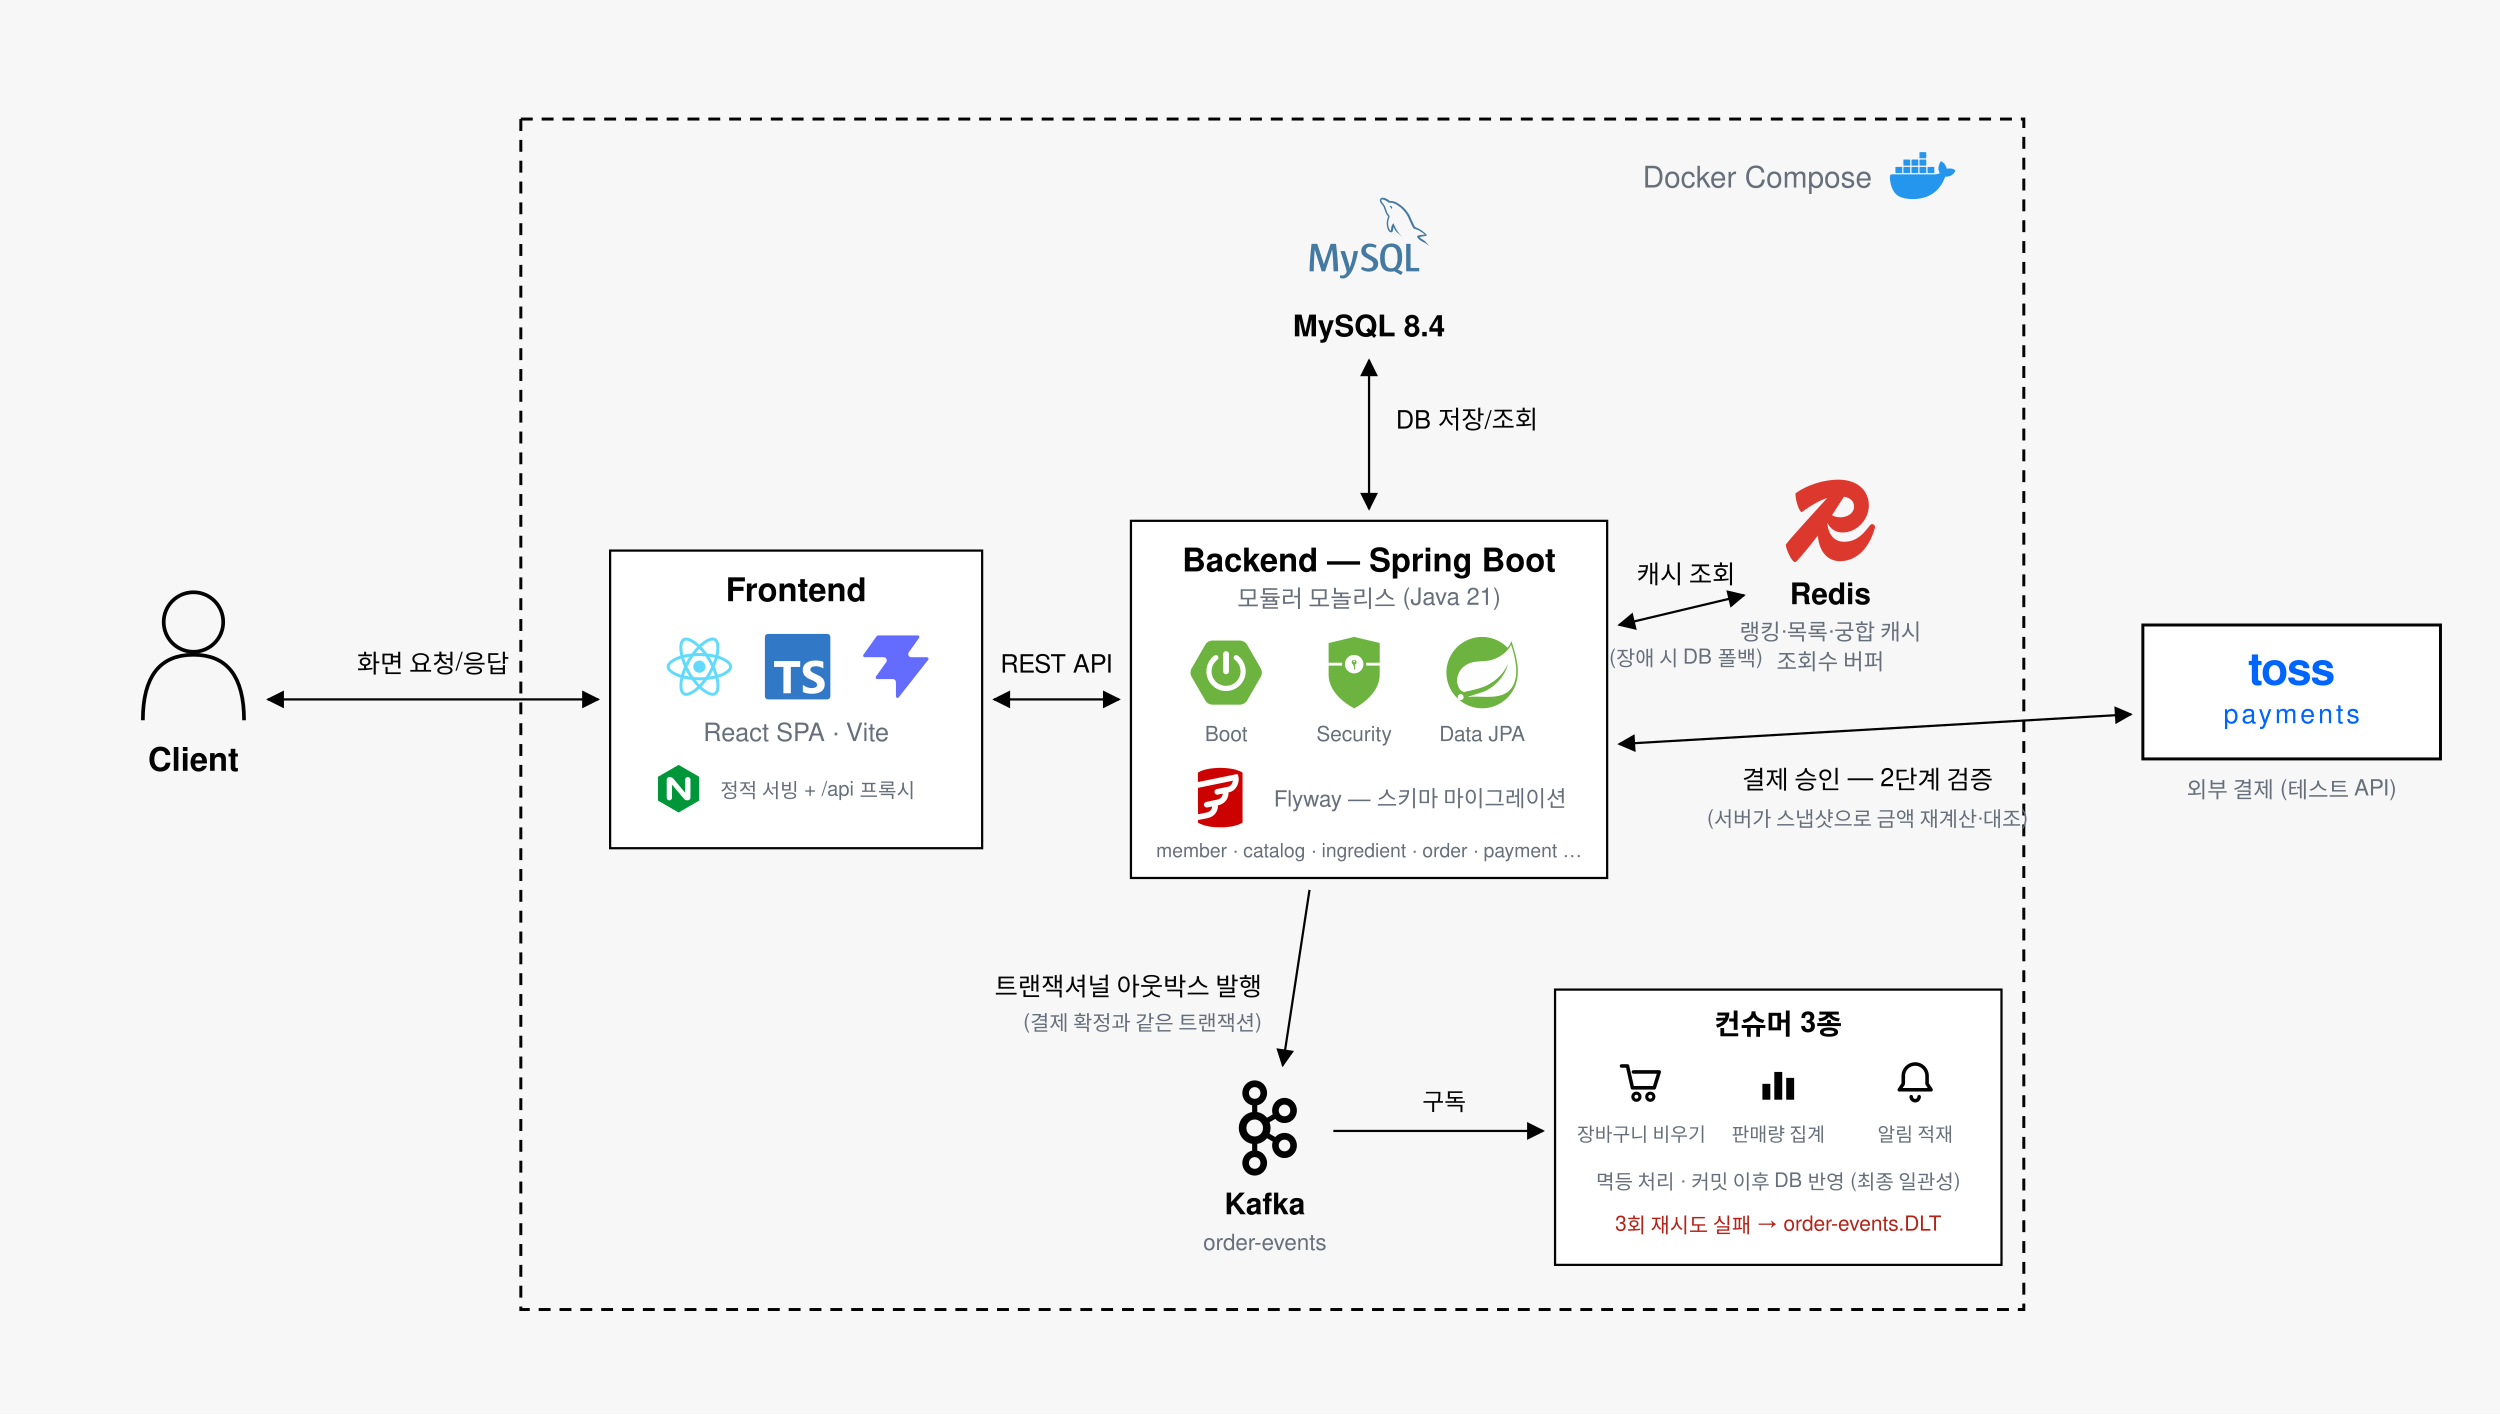
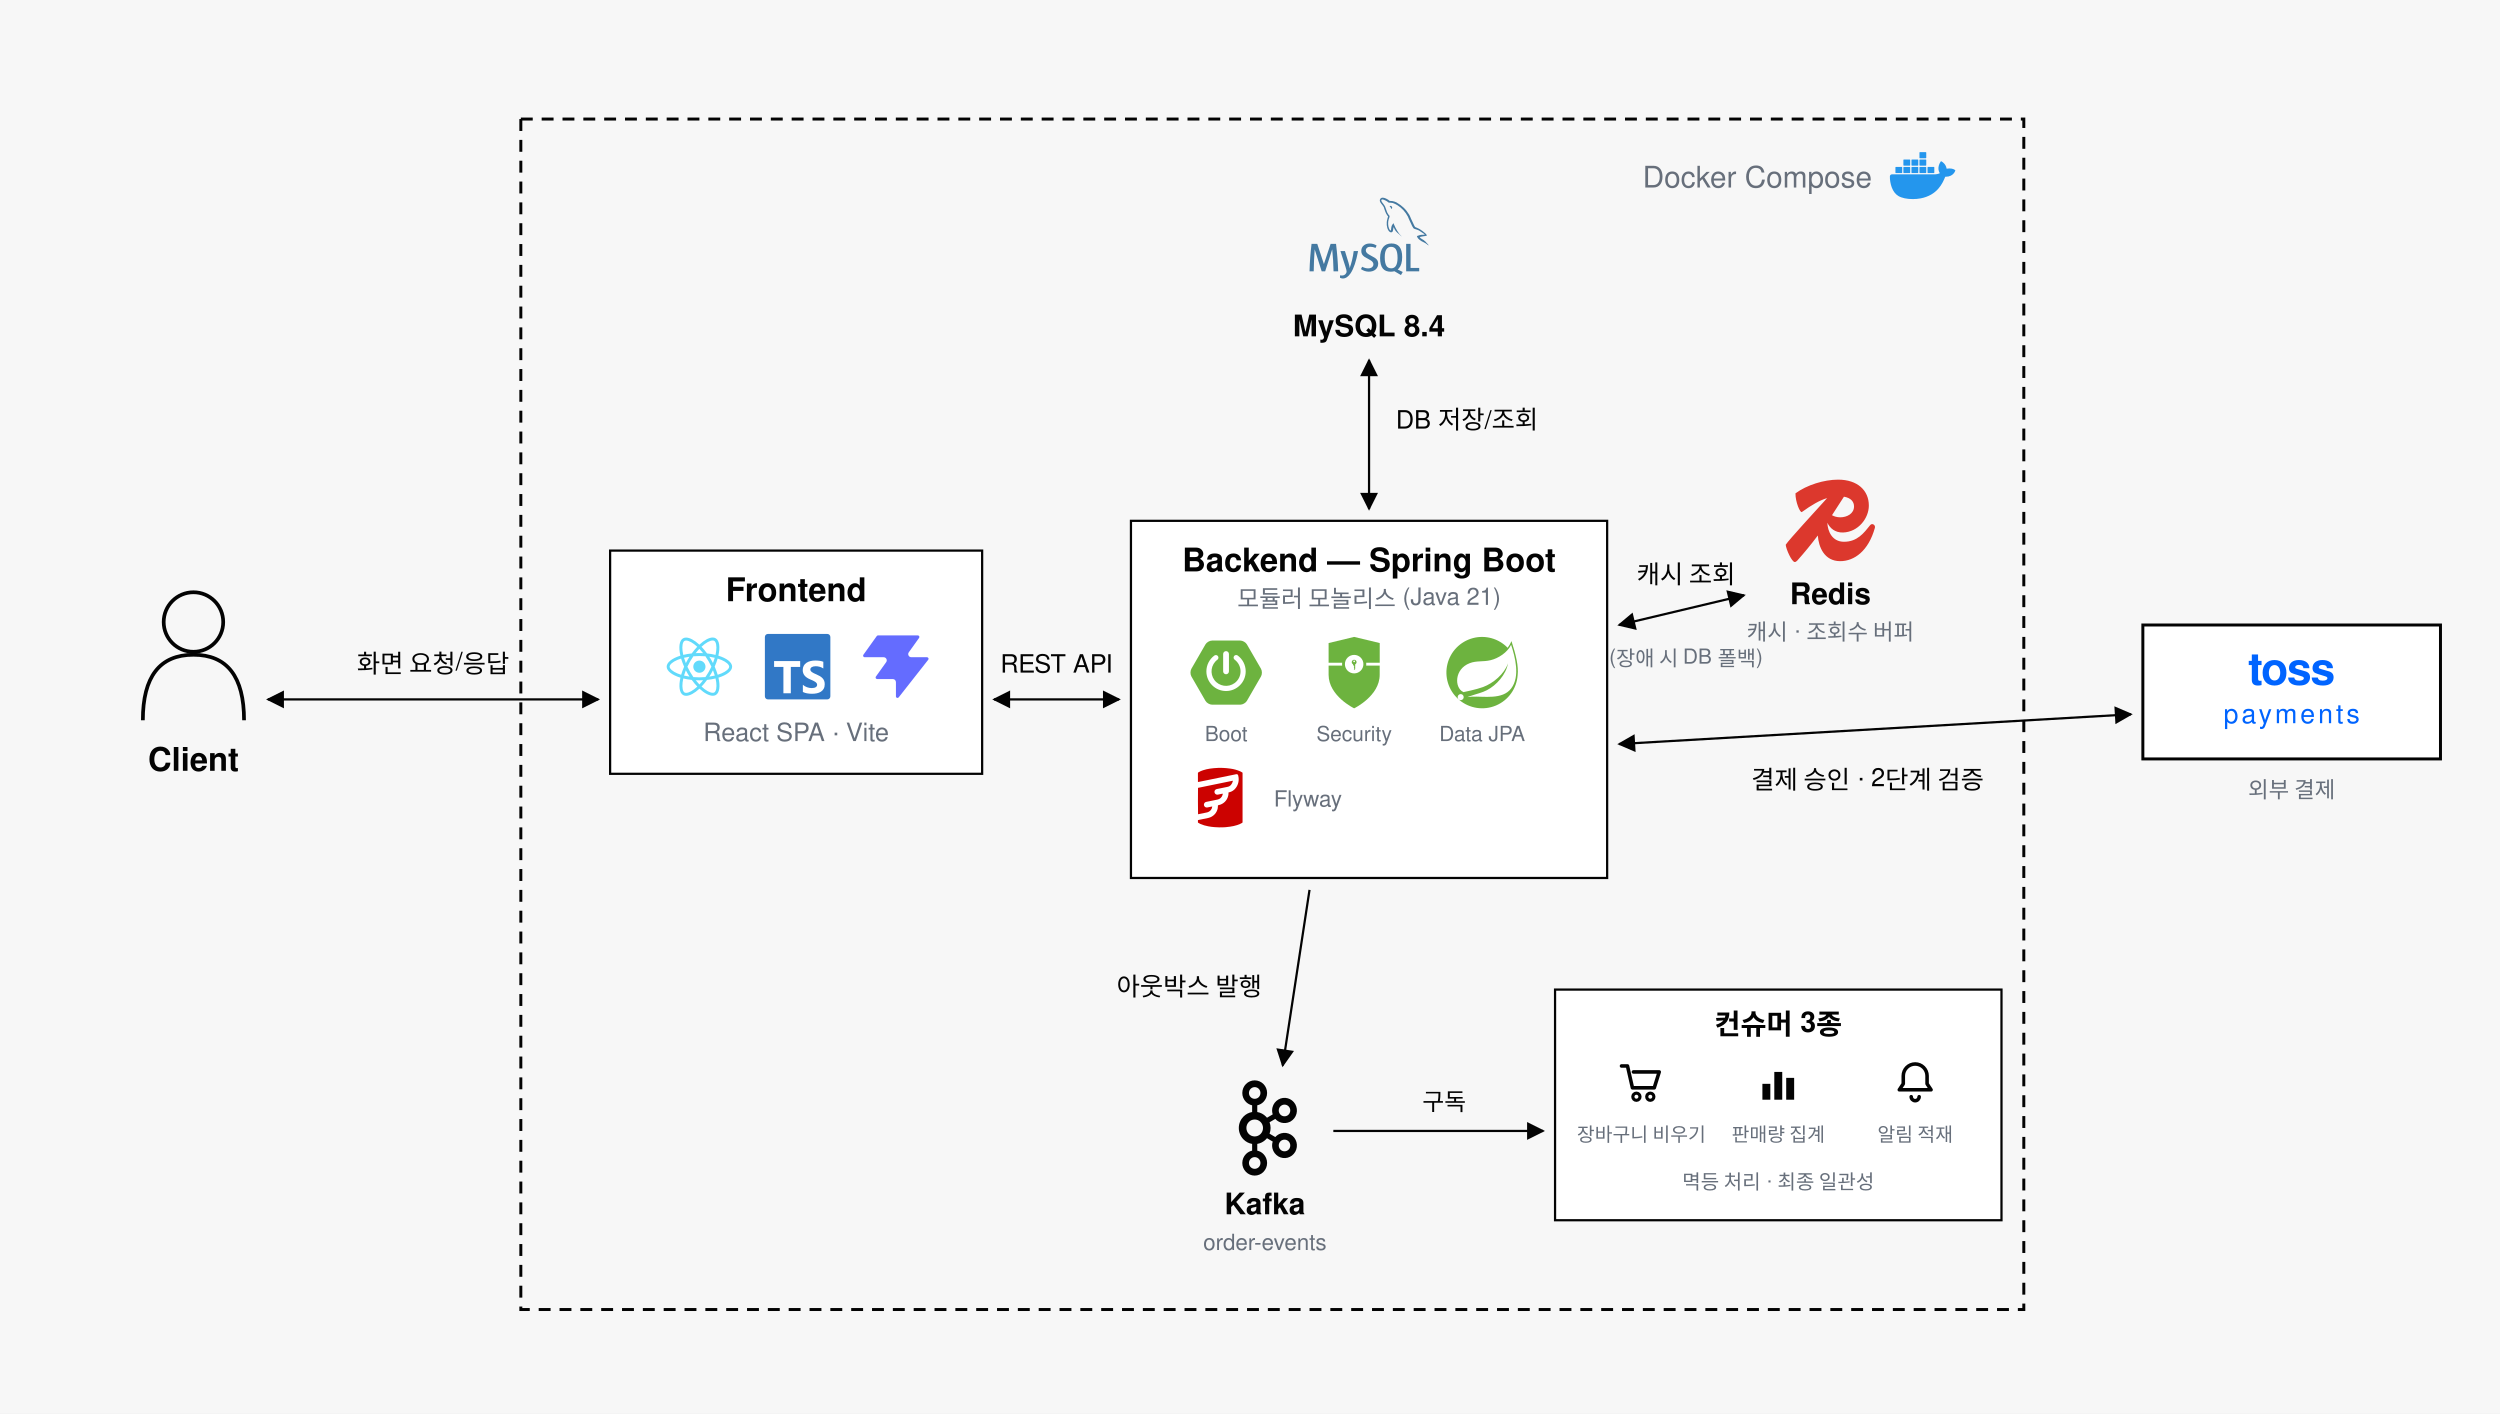
<svg xmlns="http://www.w3.org/2000/svg" viewBox="0 0 1680 950" font-family="'Helvetica Neue', Helvetica, Arial, sans-serif" role="img" aria-label="BeautyBoy 시스템 아키텍처">
  <defs>
    <marker id="a" viewBox="0 0 10 10" refX="9" refY="5" markerWidth="8" markerHeight="8" orient="auto-start-reverse">
      <path d="M 0 0 L 10 5 L 0 10 z" fill="#030303" />
    </marker>
    <marker id="a-rev" viewBox="0 0 10 10" refX="1" refY="5" markerWidth="8" markerHeight="8" orient="auto">
      <path d="M 10 0 L 0 5 L 10 10 z" fill="#030303" />
    </marker>
  </defs>
  <rect width="1680" height="950" fill="#f7f7f7" />
  <rect x="350" y="80" width="1010" height="800" fill="none" stroke="#030303" stroke-width="2" stroke-dasharray="8 6" />
  <g transform="translate(1270,96) scale(1.8333)">
    <path d="M13.983 11.078h2.119a.186.186 0 00.186-.185V9.006a.186.186 0 00-.186-.186h-2.119a.185.185 0 00-.185.185v1.888c0 .102.083.185.185.185m-2.954-5.43h2.118a.186.186 0 00.186-.186V3.574a.186.186 0 00-.186-.185h-2.118a.185.185 0 00-.185.185v1.888c0 .102.082.185.185.185m0 2.716h2.118a.187.187 0 00.186-.186V6.29a.186.186 0 00-.186-.185h-2.118a.185.185 0 00-.185.185v1.887c0 .102.082.185.185.186m-2.93 0h2.12a.186.186 0 00.184-.186V6.29a.185.185 0 00-.185-.185H8.1a.185.185 0 00-.185.185v1.887c0 .102.083.185.185.186m-2.964 0h2.119a.186.186 0 00.185-.186V6.29a.185.185 0 00-.185-.185H5.136a.186.186 0 00-.186.185v1.887c0 .102.084.185.186.186m5.893 2.715h2.118a.186.186 0 00.186-.185V9.006a.186.186 0 00-.186-.186h-2.118a.185.185 0 00-.185.185v1.888c0 .102.082.185.185.185m-2.93 0h2.12a.185.185 0 00.184-.185V9.006a.185.185 0 00-.184-.186h-2.12a.185.185 0 00-.184.185v1.888c0 .102.083.185.185.185m-2.964 0h2.119a.185.185 0 00.185-.185V9.006a.185.185 0 00-.184-.186h-2.12a.186.186 0 00-.186.186v1.887c0 .102.084.185.186.185m-2.92 0h2.12a.185.185 0 00.184-.185V9.006a.185.185 0 00-.184-.186h-2.12a.185.185 0 00-.184.185v1.888c0 .102.082.185.185.185M23.763 9.89c-.065-.051-.672-.51-1.954-.51-.338.001-.676.03-1.01.087-.248-1.7-1.653-2.53-1.716-2.566l-.344-.199-.226.327c-.284.438-.49.922-.612 1.43-.23.97-.09 1.882.403 2.661-.595.332-1.55.413-1.744.42H.751a.751.751 0 00-.75.748 11.376 11.376 0 00.692 4.062c.545 1.428 1.355 2.48 2.41 3.124 1.18.723 3.1 1.137 5.275 1.137.983.003 1.963-.086 2.93-.266a12.248 12.248 0 003.823-1.389c.98-.567 1.86-1.288 2.61-2.136 1.252-1.418 1.998-2.997 2.553-4.4h.221c1.372 0 2.215-.549 2.68-1.009.309-.293.55-.65.707-1.046l.098-.288Z" fill="#2496ED" />
  </g>
  <text x="1258" y="126" font-size="20" fill="#676f7b" text-anchor="end" font-weight="500">Docker Compose</text>
  <circle cx="130" cy="418" r="20" fill="none" stroke="#030303" stroke-width="2.5" />
  <path d="M 96 484 q 0 -44 34 -44 q 34 0 34 44" fill="none" stroke="#030303" stroke-width="2.5" />
  <text x="130" y="518" font-size="22" fill="#030303" text-anchor="middle" font-weight="600">Client</text>
-   <rect x="410" y="370" width="250" height="200" fill="#ffffff" stroke="#030303" stroke-width="1.5" />
+   <rect x="410" y="370" width="250" height="150" fill="#ffffff" stroke="#030303" stroke-width="1.5" />
  <text x="535.0" y="404" font-size="22" fill="#030303" text-anchor="middle" font-weight="600">Frontend</text>
  <g transform="translate(448,426) scale(1.8333)">
    <path d="M14.23 12.004a2.236 2.236 0 0 1-2.235 2.236 2.236 2.236 0 0 1-2.236-2.236 2.236 2.236 0 0 1 2.235-2.236 2.236 2.236 0 0 1 2.236 2.236zm2.648-10.69c-1.346 0-3.107.96-4.888 2.622-1.78-1.653-3.542-2.602-4.887-2.602-.41 0-.783.093-1.106.278-1.375.793-1.683 3.264-.973 6.365C1.98 8.917 0 10.42 0 12.004c0 1.59 1.99 3.097 5.043 4.03-.704 3.113-.39 5.588.988 6.38.32.187.69.275 1.102.275 1.345 0 3.107-.96 4.888-2.624 1.78 1.654 3.542 2.603 4.887 2.603.41 0 .783-.09 1.106-.275 1.374-.792 1.683-3.263.973-6.365C22.02 15.096 24 13.59 24 12.004c0-1.59-1.99-3.097-5.043-4.032.704-3.11.39-5.587-.988-6.38-.318-.184-.688-.277-1.092-.278zm-.005 1.09v.006c.225 0 .406.044.558.127.666.382.955 1.835.73 3.704-.054.46-.142.945-.25 1.44-.96-.236-2.006-.417-3.107-.534-.66-.905-1.345-1.727-2.035-2.447 1.592-1.48 3.087-2.292 4.105-2.295zm-9.77.02c1.012 0 2.514.808 4.11 2.28-.686.72-1.37 1.537-2.02 2.442-1.107.117-2.154.298-3.113.538-.112-.49-.195-.964-.254-1.42-.23-1.868.054-3.32.714-3.707.19-.09.4-.127.563-.132zm4.882 3.05c.455.468.91.992 1.36 1.564-.44-.02-.89-.034-1.345-.034-.46 0-.915.01-1.36.034.44-.572.895-1.096 1.345-1.565zM12 8.1c.74 0 1.477.034 2.202.093.406.582.802 1.203 1.183 1.86.372.64.71 1.29 1.018 1.946-.308.655-.646 1.31-1.013 1.95-.38.66-.773 1.288-1.18 1.87-.728.063-1.466.098-2.21.098-.74 0-1.477-.035-2.202-.093-.406-.582-.802-1.204-1.183-1.86-.372-.64-.71-1.29-1.018-1.946.303-.657.646-1.313 1.013-1.954.38-.66.773-1.286 1.18-1.868.728-.064 1.466-.098 2.21-.098zm-3.635.254c-.24.377-.48.763-.704 1.16-.225.39-.435.782-.635 1.174-.265-.656-.49-1.31-.676-1.947.64-.15 1.315-.283 2.015-.386zm7.26 0c.695.103 1.365.23 2.006.387-.18.632-.405 1.282-.66 1.933-.2-.39-.41-.783-.64-1.174-.225-.392-.465-.774-.705-1.146zm3.063.675c.484.15.944.317 1.375.498 1.732.74 2.852 1.708 2.852 2.476-.005.768-1.125 1.74-2.857 2.475-.42.18-.88.342-1.355.493-.28-.958-.646-1.956-1.1-2.98.45-1.017.81-2.01 1.085-2.964zm-13.395.004c.278.96.645 1.957 1.1 2.98-.45 1.017-.812 2.01-1.086 2.964-.484-.15-.944-.318-1.37-.5-1.732-.737-2.852-1.706-2.852-2.474 0-.768 1.12-1.742 2.852-2.476.42-.18.88-.342 1.356-.494zm11.678 4.28c.265.657.49 1.312.676 1.948-.64.157-1.316.29-2.016.39.24-.375.48-.762.705-1.158.225-.39.435-.788.636-1.18zm-9.945.02c.2.392.41.783.64 1.175.23.39.465.772.705 1.143-.695-.102-1.365-.23-2.006-.386.18-.63.406-1.282.66-1.933zM17.92 16.32c.112.493.2.968.254 1.423.23 1.868-.054 3.32-.714 3.708-.147.09-.338.128-.563.128-1.012 0-2.514-.807-4.11-2.28.686-.72 1.37-1.536 2.02-2.44 1.107-.118 2.154-.3 3.113-.54zm-11.83.01c.96.234 2.006.415 3.107.532.66.905 1.345 1.727 2.035 2.446-1.595 1.483-3.092 2.295-4.11 2.295-.22-.005-.406-.05-.553-.132-.666-.38-.955-1.834-.73-3.703.054-.46.142-.944.25-1.438zm4.56.64c.44.02.89.034 1.345.034.46 0 .915-.01 1.36-.034-.44.572-.895 1.095-1.345 1.565-.455-.47-.91-.993-1.36-1.565z" fill="#61DAFB" />
  </g>
  <g transform="translate(514,426) scale(1.8333)">
    <path d="M1.125 0C.502 0 0 .502 0 1.125v21.75C0 23.498.502 24 1.125 24h21.75c.623 0 1.125-.502 1.125-1.125V1.125C24 .502 23.498 0 22.875 0zm17.363 9.75c.612 0 1.154.037 1.627.111a6.38 6.38 0 0 1 1.306.34v2.458a3.95 3.95 0 0 0-.643-.361 5.093 5.093 0 0 0-.717-.26 5.453 5.453 0 0 0-1.426-.2c-.3 0-.573.028-.819.086a2.1 2.1 0 0 0-.623.242c-.17.104-.3.229-.393.374a.888.888 0 0 0-.14.49c0 .196.053.373.156.529.104.156.252.304.443.444s.423.276.696.41c.273.135.582.274.926.416.47.197.892.407 1.266.628.374.222.695.473.963.753.268.279.472.598.614.957.142.359.214.776.214 1.253 0 .657-.125 1.21-.373 1.656a3.033 3.033 0 0 1-1.012 1.085 4.38 4.38 0 0 1-1.487.596c-.566.12-1.163.18-1.79.18a9.916 9.916 0 0 1-1.84-.164 5.544 5.544 0 0 1-1.512-.493v-2.63a5.033 5.033 0 0 0 3.237 1.2c.333 0 .624-.03.872-.09.249-.06.456-.144.623-.25.166-.108.29-.234.373-.38a1.023 1.023 0 0 0-.074-1.089 2.12 2.12 0 0 0-.537-.5 5.597 5.597 0 0 0-.807-.444 27.72 27.72 0 0 0-1.007-.436c-.918-.383-1.602-.852-2.053-1.405-.45-.553-.676-1.222-.676-2.005 0-.614.123-1.141.369-1.582.246-.441.58-.804 1.004-1.089a4.494 4.494 0 0 1 1.47-.629 7.536 7.536 0 0 1 1.77-.201zm-15.113.188h9.563v2.166H9.506v9.646H6.789v-9.646H3.375z" fill="#3178C6" />
  </g>
  <g transform="translate(580,426) scale(1.8333)">
    <path d="M13.056 23.238a.57.57 0 0 1-1.02-.355v-5.202c0-.63-.512-1.143-1.144-1.143H5.148a.57.57 0 0 1-.464-.903l3.777-5.29c.54-.753 0-1.804-.93-1.804H.57a.574.574 0 0 1-.543-.746.6.6 0 0 1 .08-.157L5.008.78a.57.57 0 0 1 .467-.24h14.589a.57.57 0 0 1 .466.903l-3.778 5.29c-.54.755 0 1.806.93 1.806h5.745c.238 0 .424.138.513.322a.56.56 0 0 1-.063.603z" fill="#646CFF" />
  </g>
  <text x="535.0" y="498" font-size="17" fill="#676f7b" text-anchor="middle" font-weight="400">React SPA · Vite</text>
-   <g transform="translate(440,514) scale(1.3333)">
-     <path d="M12 0L1.605 6v12L12 24l10.395-6V6L12 0zm6 16.59c0 .705-.646 1.29-1.529 1.29-.631 0-1.351-.255-1.801-.81l-6-7.141v6.66c0 .721-.57 1.29-1.274 1.29H7.32c-.721 0-1.29-.6-1.29-1.29V7.41c0-.705.63-1.29 1.5-1.29.646 0 1.38.255 1.83.81l5.97 7.141V7.41c0-.721.6-1.29 1.29-1.29h.075c.72 0 1.29.6 1.29 1.29v9.18H18z" fill="#009639" />
-   </g>
-   <text x="484" y="536" font-size="13.5" fill="#676f7b" text-anchor="start" font-weight="400">정적 서빙 + /api 프록시</text>
  <rect x="760" y="350" width="320" height="240" fill="#ffffff" stroke="#030303" stroke-width="1.5" />
  <text x="920.0" y="384" font-size="22" fill="#030303" text-anchor="middle" font-weight="600">Backend — Spring Boot</text>
  <text x="920.0" y="408" font-size="16" fill="#676f7b" text-anchor="middle" font-weight="400">모듈러 모놀리스 (Java 21)</text>
  <g transform="translate(800,428) scale(2)">
    <path d="m23.693 10.706-4.73-8.184c-.409-.711-1.417-1.294-2.24-1.294H7.272c-.819 0-1.831.584-2.24 1.294L.307 10.706c-.409.711-.409 1.873 0 2.584l4.725 8.189c.409.711 1.417 1.294 2.24 1.294h9.455c.819 0 1.826-.584 2.24-1.294l4.725-8.189c.409-.711.409-1.873 0-2.584zM10.976 5.755c0-.536.438-.974.974-.974s.974.438.974.974v5.822c0 .537-.438.974-.974.974s-.974-.438-.974-.974zm.974 12.429c-3.643 0-6.608-2.965-6.608-6.608.005-2.09.993-4.052 2.668-5.304a.866.866 0 0 1 1.214.179.866.866 0 0 1-.179 1.214c-2.16 1.605-2.612 4.659-1.007 6.819 1.605 2.16 4.659 2.612 6.819 1.007 1.238-.918 1.967-2.372 1.967-3.916a4.897 4.897 0 0 0-1.986-3.925c-.386-.282-.466-.828-.184-1.214.282-.386.828-.466 1.214-.183 1.69 1.247 2.683 3.224 2.687 5.323 0 3.647-2.965 6.608-6.608 6.608z" fill="#6DB33F" />
  </g>
  <g transform="translate(886,428) scale(2)">
    <path d="M20.59 2.066 11.993 0 3.41 2.066v6.612h4.557a3.804 3.804 0 0 0 0 .954H3.41v3.106C3.41 19.867 11.994 24 11.994 24s8.582-4.133 8.582-11.258V9.635h-4.545a3.616 3.616 0 0 0 0-.954h4.558zM12 12.262h-.006a3.109 3.109 0 1 1 .006 0zm-.006-4.579a.804.804 0 0 0-.37 1.52v.208l.238.237v.159l.159.159v.159l-.14.14.15.246v.159l-.16.189.223.222.246-.246V9.218a.804.804 0 0 0-.346-1.535zm0 .836a.299.299 0 1 1 .298-.299.299.299 0 0 1-.298.3z" fill="#6DB33F" />
  </g>
  <g transform="translate(972,428) scale(2)">
    <path d="M21.854 1.416a10.45 10.45 0 0 1-1.284 2.247A11.967 11.967 0 1 0 3.852 20.776l.445.395a11.954 11.954 0 0 0 19.632-8.297c.346-3.013-.568-6.865-2.074-11.458zM5.58 20.875a1.017 1.017 0 1 1-.148-1.432 1.04 1.04 0 0 1 .148 1.432zm16.199-3.581c-2.938 3.926-9.26 2.593-13.285 2.79 0 0-.716.049-1.432.148 0 0 .272-.123.617-.247 2.84-.988 4.173-1.185 5.902-2.074 3.235-1.655 6.47-5.284 7.112-9.038-1.235 3.605-4.988 6.717-8.396 7.976-2.346.864-6.569 1.704-6.569 1.704l-.173-.099c-2.865-1.408-2.963-7.63 2.272-9.631 2.297-.889 4.47-.395 6.964-.988 2.642-.617 5.704-2.593 6.939-5.186 1.383 4.173 3.062 10.643.049 14.643z" fill="#6DB33F" />
  </g>
  <text x="824" y="498" font-size="14" fill="#676f7b" text-anchor="middle" font-weight="400">Boot</text>
  <text x="910" y="498" font-size="14" fill="#676f7b" text-anchor="middle" font-weight="400">Security</text>
  <text x="996" y="498" font-size="14" fill="#676f7b" text-anchor="middle" font-weight="400">Data JPA</text>
  <g transform="translate(800,516) scale(1.6667)">
    <path d="m3.02 21.055 1.12-.23c1.054-.219 2.114-.415 3.161-.66a4.955 4.952 0 0 0 3.696-3.915 6.06 6.057 0 0 0 .085-1.153l.366-.09a4.936 4.933 0 0 0 3.75-3.717 3.8 3.798 0 0 0 .128-1.06c-.002-.096 0-.193 0-.305.094-.023.18-.047.267-.067a4.552 4.549 0 0 0 2.68-1.755 5.772 5.769 0 0 0 1.005-4.854c-.021-.088-.035-.179-.061-.264a.63.629 0 0 0-.728-.432l-3.184.652-3.485.716-4.002.822q-2.186.449-4.373.893a1.125 1.125 0 0 1-.422.06c-.007-.074-.017-.14-.017-.204-.001-1.12.002-2.243-.005-3.364a.324.324 0 0 1 .174-.307 8.493 8.488 0 0 1 1.9-.86A17.205 17.194 0 0 1 7.827.315C8.373.23 8.922.181 9.47.12a26.795 26.777 0 0 1 3.526-.102c.496.01.992.051 1.487.097.542.051 1.085.11 1.623.192a14.482 14.472 0 0 1 4.007 1.124c.262.123.509.28.764.422a.215.215 0 0 1 .122.223c-.004.054 0 .11 0 .163v19.519c0 .347.045.28-.262.472a8.437 8.432 0 0 1-1.961.857 16.78 16.769 0 0 1-2.851.63c-.6.08-1.2.146-1.804.207-.277.03-.556.035-.835.043-.564.015-1.128.041-1.691.03-.636-.014-1.272-.059-1.907-.099a20.054 20.041 0 0 1-2.519-.332 13.423 13.415 0 0 1-3.224-.976c-.273-.13-.53-.29-.797-.435a.246.246 0 0 1-.144-.248c.008-.23 0-.46.003-.69 0-.049.01-.096.016-.163zm9.985-10.652a1.248 1.248 0 0 1-.09.55 2.624 2.622 0 0 1-2.045 1.84c-1.3.28-2.607.537-3.912.805l-.57.114a1.147 1.146 0 1 0 .403 2.256c.595-.11 1.186-.242 1.779-.363.064-.014.128-.022.209-.035a2.584 2.582 0 0 1-.55 1.41A2.801 2.8 0 0 1 6.516 18c-1.103.223-2.206.45-3.308.676-.052.01-.106.013-.156.02-.048-.146-.061-10.38-.014-10.63l14.048-2.883a1.523 1.522 0 0 1-.016.18 3.438 3.436 0 0 1-.738 1.502 2.399 2.397 0 0 1-1.426.804c-1.11.216-2.218.45-3.326.677l-.96.196a1.168 1.168 0 0 0-.953 1.057 1.147 1.147 0 0 0 .875 1.186 1.747 1.746 0 0 0 .807-.054c.492-.1.983-.203 1.475-.304.053-.01.108-.014.18-.023z" fill="#CC0200" />
  </g>
-   <text x="856" y="542" font-size="15" fill="#676f7b" text-anchor="start" font-weight="400">Flyway — 스키마 마이그레이션</text>
-   <text x="920.0" y="576" font-size="13" fill="#676f7b" text-anchor="middle" font-weight="400">member · catalog · ingredient · order · payment …</text>
+   <text x="856" y="542" font-size="15" fill="#676f7b" text-anchor="start" font-weight="400">Flyway</text>
  <g transform="translate(880,120) scale(3.3333)">
    <path d="M16.405 5.501c-.115 0-.193.014-.274.033v.013h.014c.054.104.146.18.214.273.054.107.1.214.154.32l.014-.015c.094-.066.14-.172.14-.333-.04-.047-.046-.094-.08-.14-.04-.067-.126-.1-.18-.153zM5.77 18.695h-.927a50.854 50.854 0 00-.27-4.41h-.008l-1.41 4.41H2.45l-1.4-4.41h-.01a72.892 72.892 0 00-.195 4.41H0c.055-1.966.192-3.81.41-5.53h1.15l1.335 4.064h.008l1.347-4.064h1.095c.242 2.015.384 3.86.428 5.53zm4.017-4.08c-.378 2.045-.876 3.533-1.492 4.46-.482.716-1.01 1.073-1.583 1.073-.153 0-.34-.046-.566-.138v-.494c.11.017.24.026.386.026.268 0 .483-.075.647-.222.197-.18.295-.382.295-.605 0-.155-.077-.47-.23-.944L6.23 14.615h.91l.727 2.36c.164.536.233.91.205 1.123.4-1.064.678-2.227.835-3.483zm12.325 4.08h-2.63v-5.53h.885v4.85h1.745zm-3.32.135l-1.016-.5c.09-.076.177-.158.255-.25.433-.506.648-1.258.648-2.253 0-1.83-.718-2.746-2.155-2.746-.704 0-1.254.232-1.65.697-.43.508-.646 1.256-.646 2.245 0 .972.19 1.686.574 2.14.35.41.877.615 1.583.615.264 0 .506-.033.725-.098l1.325.772.36-.622zM15.5 17.588c-.225-.36-.337-.94-.337-1.736 0-1.393.424-2.09 1.27-2.09.443 0 .77.167.977.5.224.362.336.936.336 1.723 0 1.404-.424 2.108-1.27 2.108-.445 0-.77-.167-.978-.5zm-1.658-.425c0 .47-.172.856-.516 1.156-.344.3-.803.45-1.384.45-.543 0-1.064-.172-1.573-.515l.237-.476c.438.22.833.328 1.19.328.332 0 .593-.073.783-.22a.754.754 0 00.3-.615c0-.33-.23-.61-.648-.845-.388-.213-1.163-.657-1.163-.657-.422-.307-.632-.636-.632-1.177 0-.45.157-.81.47-1.085.315-.278.72-.415 1.22-.415.512 0 .98.136 1.4.41l-.213.476a2.726 2.726 0 00-1.064-.23c-.283 0-.502.068-.654.206a.685.685 0 00-.248.524c0 .328.234.61.666.85.393.215 1.187.67 1.187.67.433.305.648.63.648 1.168zm9.382-5.852c-.535-.014-.95.04-1.297.188-.1.04-.26.04-.274.167.055.053.063.14.11.214.08.134.218.313.346.407.14.11.28.216.427.31.26.16.555.255.81.416.145.094.293.213.44.313.073.05.12.14.214.172v-.02c-.046-.06-.06-.147-.105-.214-.067-.067-.134-.127-.2-.193a3.223 3.223 0 00-.695-.675c-.214-.146-.682-.35-.77-.595l-.013-.014c.146-.013.32-.066.46-.106.227-.06.435-.047.67-.106.106-.027.213-.06.32-.094v-.06c-.12-.12-.21-.283-.334-.395a8.867 8.867 0 00-1.104-.823c-.21-.134-.476-.22-.697-.334-.08-.04-.214-.06-.26-.127-.12-.146-.19-.34-.275-.514a17.69 17.69 0 01-.547-1.163c-.12-.262-.193-.523-.34-.763-.69-1.137-1.437-1.826-2.586-2.5-.247-.14-.543-.2-.856-.274-.167-.008-.334-.02-.5-.027-.11-.047-.216-.174-.31-.235-.38-.24-1.364-.76-1.644-.072-.18.434.267.862.422 1.082.115.153.26.328.34.5.047.116.06.235.107.356.106.294.207.622.347.897.073.14.153.287.247.413.054.073.146.107.167.227-.094.136-.1.334-.154.5-.24.757-.146 1.693.194 2.25.107.166.362.534.703.393.3-.12.234-.5.32-.835.02-.08.007-.133.048-.187v.015c.094.188.188.367.274.555.206.328.566.668.867.895.16.12.287.328.487.402v-.02h-.015c-.043-.058-.1-.086-.154-.133a3.445 3.445 0 01-.35-.4 8.76 8.76 0 01-.747-1.218c-.11-.21-.202-.436-.29-.643-.04-.08-.04-.2-.107-.24-.1.146-.247.273-.32.453-.127.288-.14.642-.188 1.01-.027.007-.014 0-.027.014-.214-.052-.287-.274-.367-.46-.2-.475-.233-1.238-.06-1.785.047-.14.247-.582.167-.716-.042-.127-.174-.2-.247-.303a2.478 2.478 0 01-.24-.427c-.16-.374-.24-.788-.414-1.162-.08-.173-.22-.354-.334-.513-.127-.18-.267-.307-.368-.52-.033-.073-.08-.194-.027-.274.014-.054.042-.075.094-.09.088-.072.335.022.422.062.247.1.455.194.662.334.094.066.195.193.315.226h.14c.214.047.455.014.655.073.355.114.675.28.962.46a5.953 5.953 0 012.085 2.286c.08.154.115.295.188.455.14.33.313.663.455.982.14.315.275.636.476.897.1.14.502.213.682.286.133.06.34.115.46.188.23.14.454.3.67.454.11.076.443.243.463.378z" fill="#4479A1" />
  </g>
  <text x="920" y="226" font-size="20" fill="#030303" text-anchor="middle" font-weight="600">MySQL 8.4</text>
  <g transform="translate(1200,320) scale(2.5)">
    <path d="M22.71 13.145c-1.66 2.092-3.452 4.483-7.038 4.483-3.203 0-4.397-2.825-4.48-5.12.701 1.484 2.073 2.685 4.214 2.63 4.117-.133 6.94-3.852 6.94-7.239 0-4.05-3.022-6.972-8.268-6.972-3.752 0-8.4 1.428-11.455 3.685C2.59 6.937 3.885 9.958 4.35 9.626c2.648-1.904 4.748-3.13 6.784-3.744C8.12 9.244.886 17.05 0 18.425c.1 1.261 1.66 4.648 2.424 4.648.232 0 .431-.133.664-.365a100.49 100.49 0 0 0 5.54-6.765c.222 3.104 1.748 6.898 6.014 6.898 3.819 0 7.604-2.756 9.33-8.965.2-.764-.73-1.361-1.261-.73zm-4.349-5.013c0 1.959-1.926 2.922-3.685 2.922-.941 0-1.664-.247-2.235-.568 1.051-1.592 2.092-3.225 3.21-4.973 1.972.334 2.71 1.43 2.71 2.619z" fill="#DC382D" />
  </g>
  <text x="1230" y="406" font-size="20" fill="#030303" text-anchor="middle" font-weight="600">Redis</text>
-   <text x="1230" y="430" font-size="15" fill="#676f7b" text-anchor="middle" font-weight="400">랭킹·목록·궁합 캐시</text>
-   <text x="1230" y="450" font-size="15" fill="#676f7b" text-anchor="middle" font-weight="400">조회수 버퍼</text>
+   <text x="1230" y="430" font-size="15" fill="#676f7b" text-anchor="middle" font-weight="400">캐시 · 조회수 버퍼</text>
  <g transform="translate(820,726) scale(2.6667)">
    <path d="M9.71 2.136a1.43 1.43 0 0 0-2.047 0h-.007a1.48 1.48 0 0 0-.421 1.042c0 .41.161.777.422 1.039l.007.007c.257.264.616.426 1.019.426.404 0 .766-.162 1.027-.426l.003-.007c.261-.262.421-.629.421-1.039 0-.408-.159-.777-.421-1.042H9.71zM8.683 22.295c.404 0 .766-.167 1.027-.429l.003-.008c.261-.261.421-.631.421-1.036 0-.41-.159-.778-.421-1.044H9.71a1.42 1.42 0 0 0-1.027-.432 1.4 1.4 0 0 0-1.02.432h-.007c-.26.266-.422.634-.422 1.044 0 .406.161.775.422 1.036l.007.008c.258.262.617.429 1.02.429zm7.89-4.462c.359-.096.683-.33.882-.684l.027-.052a1.47 1.47 0 0 0 .114-1.067 1.454 1.454 0 0 0-.675-.896l-.021-.014a1.425 1.425 0 0 0-1.078-.132c-.36.091-.684.335-.881.686-.2.349-.241.75-.146 1.119.099.363.33.691.675.896h.002c.346.203.737.239 1.101.144zm-6.405-7.342a2.083 2.083 0 0 0-1.485-.627c-.58 0-1.103.242-1.482.627-.378.385-.612.916-.612 1.507s.233 1.124.612 1.514a2.08 2.08 0 0 0 2.967 0c.379-.39.612-.923.612-1.514s-.233-1.122-.612-1.507zm-.835-2.51c.843.141 1.6.552 2.178 1.144h.004c.092.093.182.196.265.299l1.446-.851a3.176 3.176 0 0 1-.047-1.808 3.149 3.149 0 0 1 1.456-1.926l.025-.016a3.062 3.062 0 0 1 2.345-.306c.77.21 1.465.721 1.898 1.482v.002c.431.757.518 1.626.313 2.408a3.145 3.145 0 0 1-1.456 1.928l-.198.118h-.02a3.095 3.095 0 0 1-2.154.201 3.127 3.127 0 0 1-1.514-.944l-1.444.848a4.162 4.162 0 0 1 0 2.879l1.444.846c.413-.47.939-.789 1.514-.944a3.041 3.041 0 0 1 2.371.319l.048.023v.002a3.17 3.17 0 0 1 1.408 1.906 3.215 3.215 0 0 1-.313 2.405l-.026.053-.003-.005a3.147 3.147 0 0 1-1.867 1.436 3.096 3.096 0 0 1-2.371-.318v-.006a3.156 3.156 0 0 1-1.456-1.927 3.175 3.175 0 0 1 .047-1.805l-1.446-.848a3.905 3.905 0 0 1-.265.294l-.004.005a3.938 3.938 0 0 1-2.178 1.138v1.699a3.09 3.09 0 0 1 1.56.862l.002.004c.565.572.914 1.368.914 2.243 0 .873-.35 1.664-.914 2.239l-.002.009a3.1 3.1 0 0 1-2.21.931 3.1 3.1 0 0 1-2.206-.93h-.002v-.009a3.186 3.186 0 0 1-.916-2.239c0-.875.35-1.672.916-2.243v-.004h.002a3.1 3.1 0 0 1 1.558-.862v-1.699a3.926 3.926 0 0 1-2.176-1.138l-.006-.005a4.098 4.098 0 0 1-1.173-2.874c0-1.122.452-2.136 1.173-2.872h.006a3.947 3.947 0 0 1 2.176-1.144V6.289a3.137 3.137 0 0 1-1.558-.864h-.002v-.004a3.192 3.192 0 0 1-.916-2.243c0-.871.35-1.669.916-2.243l.002-.002A3.084 3.084 0 0 1 8.683 0c.861 0 1.641.355 2.21.932v.002h.002c.565.574.914 1.372.914 2.243 0 .876-.35 1.667-.914 2.243l-.002.005a3.142 3.142 0 0 1-1.56.864v1.692zm8.121-1.129l-.012-.019a1.452 1.452 0 0 0-.87-.668 1.43 1.43 0 0 0-1.103.146h.002c-.347.2-.58.529-.677.896-.095.365-.054.768.146 1.119l.007.009c.2.347.519.579.874.673.357.103.755.059 1.098-.144l.019-.009a1.47 1.47 0 0 0 .657-.885 1.493 1.493 0 0 0-.141-1.118" fill="#030303" />
  </g>
  <text x="850" y="816" font-size="20" fill="#030303" text-anchor="middle" font-weight="600">Kafka</text>
  <text x="850" y="840" font-size="15" fill="#676f7b" text-anchor="middle" font-weight="400">order-events</text>
-   <rect x="1045" y="665" width="300" height="185" fill="#ffffff" stroke="#030303" stroke-width="1.5" />
+   <rect x="1045" y="665" width="300" height="155" fill="#ffffff" stroke="#030303" stroke-width="1.5" />
  <text x="1195.0" y="695" font-size="19" fill="#030303" text-anchor="middle" font-weight="600">컨슈머 3종</text>
  <g transform="translate(1087,711) scale(1.3333)">
    <path d="M2 4 h3 l2.5 11 h11 l2.5 -8 H8" fill="none" stroke="#030303" stroke-width="1.8" stroke-linejoin="round" stroke-linecap="round" />
    <circle cx="9.5" cy="19.5" r="1.8" fill="none" stroke="#030303" stroke-width="1.6" />
    <circle cx="16.5" cy="19.5" r="1.8" fill="none" stroke="#030303" stroke-width="1.6" />
  </g>
  <text x="1103" y="767" font-size="13" fill="#676f7b" text-anchor="middle" font-weight="400">장바구니 비우기</text>
  <g transform="translate(1179,711) scale(1.3333)">
    <rect x="4" y="13" width="4" height="8" fill="#030303" />
    <rect x="10" y="7" width="4" height="14" fill="#030303" />
    <rect x="16" y="10" width="4" height="11" fill="#030303" />
  </g>
  <text x="1195" y="767" font-size="13" fill="#676f7b" text-anchor="middle" font-weight="400">판매량 집계</text>
  <g transform="translate(1271,711) scale(1.3333)">
    <path d="M12 3 a6 6 0 0 1 6 6 v4 l2 3 H4 l2 -3 v-4 a6 6 0 0 1 6 -6 z" fill="none" stroke="#030303" stroke-width="1.8" stroke-linejoin="round" />
    <path d="M10 19.5 a2 2 0 0 0 4 0" fill="none" stroke="#030303" stroke-width="1.8" stroke-linecap="round" />
  </g>
  <text x="1287" y="767" font-size="13" fill="#676f7b" text-anchor="middle" font-weight="400">알림 적재</text>
-   <text x="1195.0" y="799" font-size="13.5" fill="#676f7b" text-anchor="middle" font-weight="400">멱등 처리 · 커밋 이후 DB 반영 (최종 일관성)</text>
-   <text x="1195.0" y="827" font-size="14" fill="#b42318" text-anchor="middle" font-weight="400">3회 재시도 실패 → order-events.DLT</text>
+   <text x="1195.0" y="799" font-size="13.5" fill="#676f7b" text-anchor="middle" font-weight="400">멱등 처리 · 최종 일관성</text>
  <rect x="1440" y="420" width="200" height="90" fill="#ffffff" stroke="#030303" stroke-width="2" />
  <text x="1540.0" y="460" font-size="30" fill="#0064FF" text-anchor="middle" font-weight="700" letter-spacing="-1">toss</text>
  <text x="1540.0" y="486" font-size="18" fill="#0064FF" text-anchor="middle" font-weight="500" letter-spacing="2">payments</text>
-   <text x="1540.0" y="536" font-size="15" fill="#676f7b" text-anchor="middle" font-weight="400">외부 결제 (테스트 API)</text>
+   <text x="1540.0" y="536" font-size="15" fill="#676f7b" text-anchor="middle" font-weight="400">외부 결제</text>
  <line x1="180" y1="470" x2="402" y2="470" stroke="#030303" stroke-width="1.5" marker-end="url(#a)" marker-start="url(#a-rev)" />
  <text x="291" y="452" font-size="17" fill="#030303" text-anchor="middle" font-weight="400">화면 요청/응답</text>
  <line x1="668" y1="470" x2="752" y2="470" stroke="#030303" stroke-width="1.5" marker-end="url(#a)" marker-start="url(#a-rev)" />
  <text x="710.0" y="452" font-size="17" fill="#030303" text-anchor="middle" font-weight="400">REST API</text>
  <line x1="920" y1="342" x2="920" y2="242" stroke="#030303" stroke-width="1.5" marker-end="url(#a)" marker-start="url(#a-rev)" />
  <text x="938" y="288.0" font-size="17" fill="#030303" text-anchor="start" font-weight="400">DB 저장/조회</text>
  <line x1="1088" y1="420" x2="1172" y2="400" stroke="#030303" stroke-width="1.5" marker-end="url(#a)" marker-start="url(#a-rev)" />
  <text x="1133.0" y="392" font-size="17" fill="#030303" text-anchor="middle" font-weight="400">캐시 조회</text>
  <text x="1133.0" y="446" font-size="14" fill="#676f7b" text-anchor="middle" font-weight="400">(장애 시 DB 폴백)</text>
  <line x1="880" y1="598" x2="862" y2="716" stroke="#030303" stroke-width="1.5" marker-end="url(#a)" />
-   <text x="848" y="669.0" font-size="17" fill="#030303" text-anchor="end" font-weight="400">트랜잭셔널 아웃박스 발행</text>
-   <text x="848" y="691.0" font-size="14" fill="#676f7b" text-anchor="end" font-weight="400">(결제 확정과 같은 트랜잭션)</text>
+   <text x="848" y="669.0" font-size="17" fill="#030303" text-anchor="end" font-weight="400">아웃박스 발행</text>
  <line x1="896" y1="760" x2="1037" y2="760" stroke="#030303" stroke-width="1.5" marker-end="url(#a)" />
  <text x="970.5" y="746" font-size="16" fill="#030303" text-anchor="middle" font-weight="400">구독</text>
  <line x1="1088" y1="500" x2="1432" y2="480" stroke="#030303" stroke-width="1.5" marker-end="url(#a)" marker-start="url(#a-rev)" />
-   <text x="1255" y="530" font-size="17" fill="#030303" text-anchor="middle" font-weight="400">결제 승인 — 2단계 검증</text>
-   <text x="1255" y="554" font-size="14" fill="#676f7b" text-anchor="middle" font-weight="400">(서버가 스냅샷으로 금액 재계산·대조)</text>
+   <text x="1255" y="530" font-size="17" fill="#030303" text-anchor="middle" font-weight="400">결제 승인 · 2단계 검증</text>
</svg>
